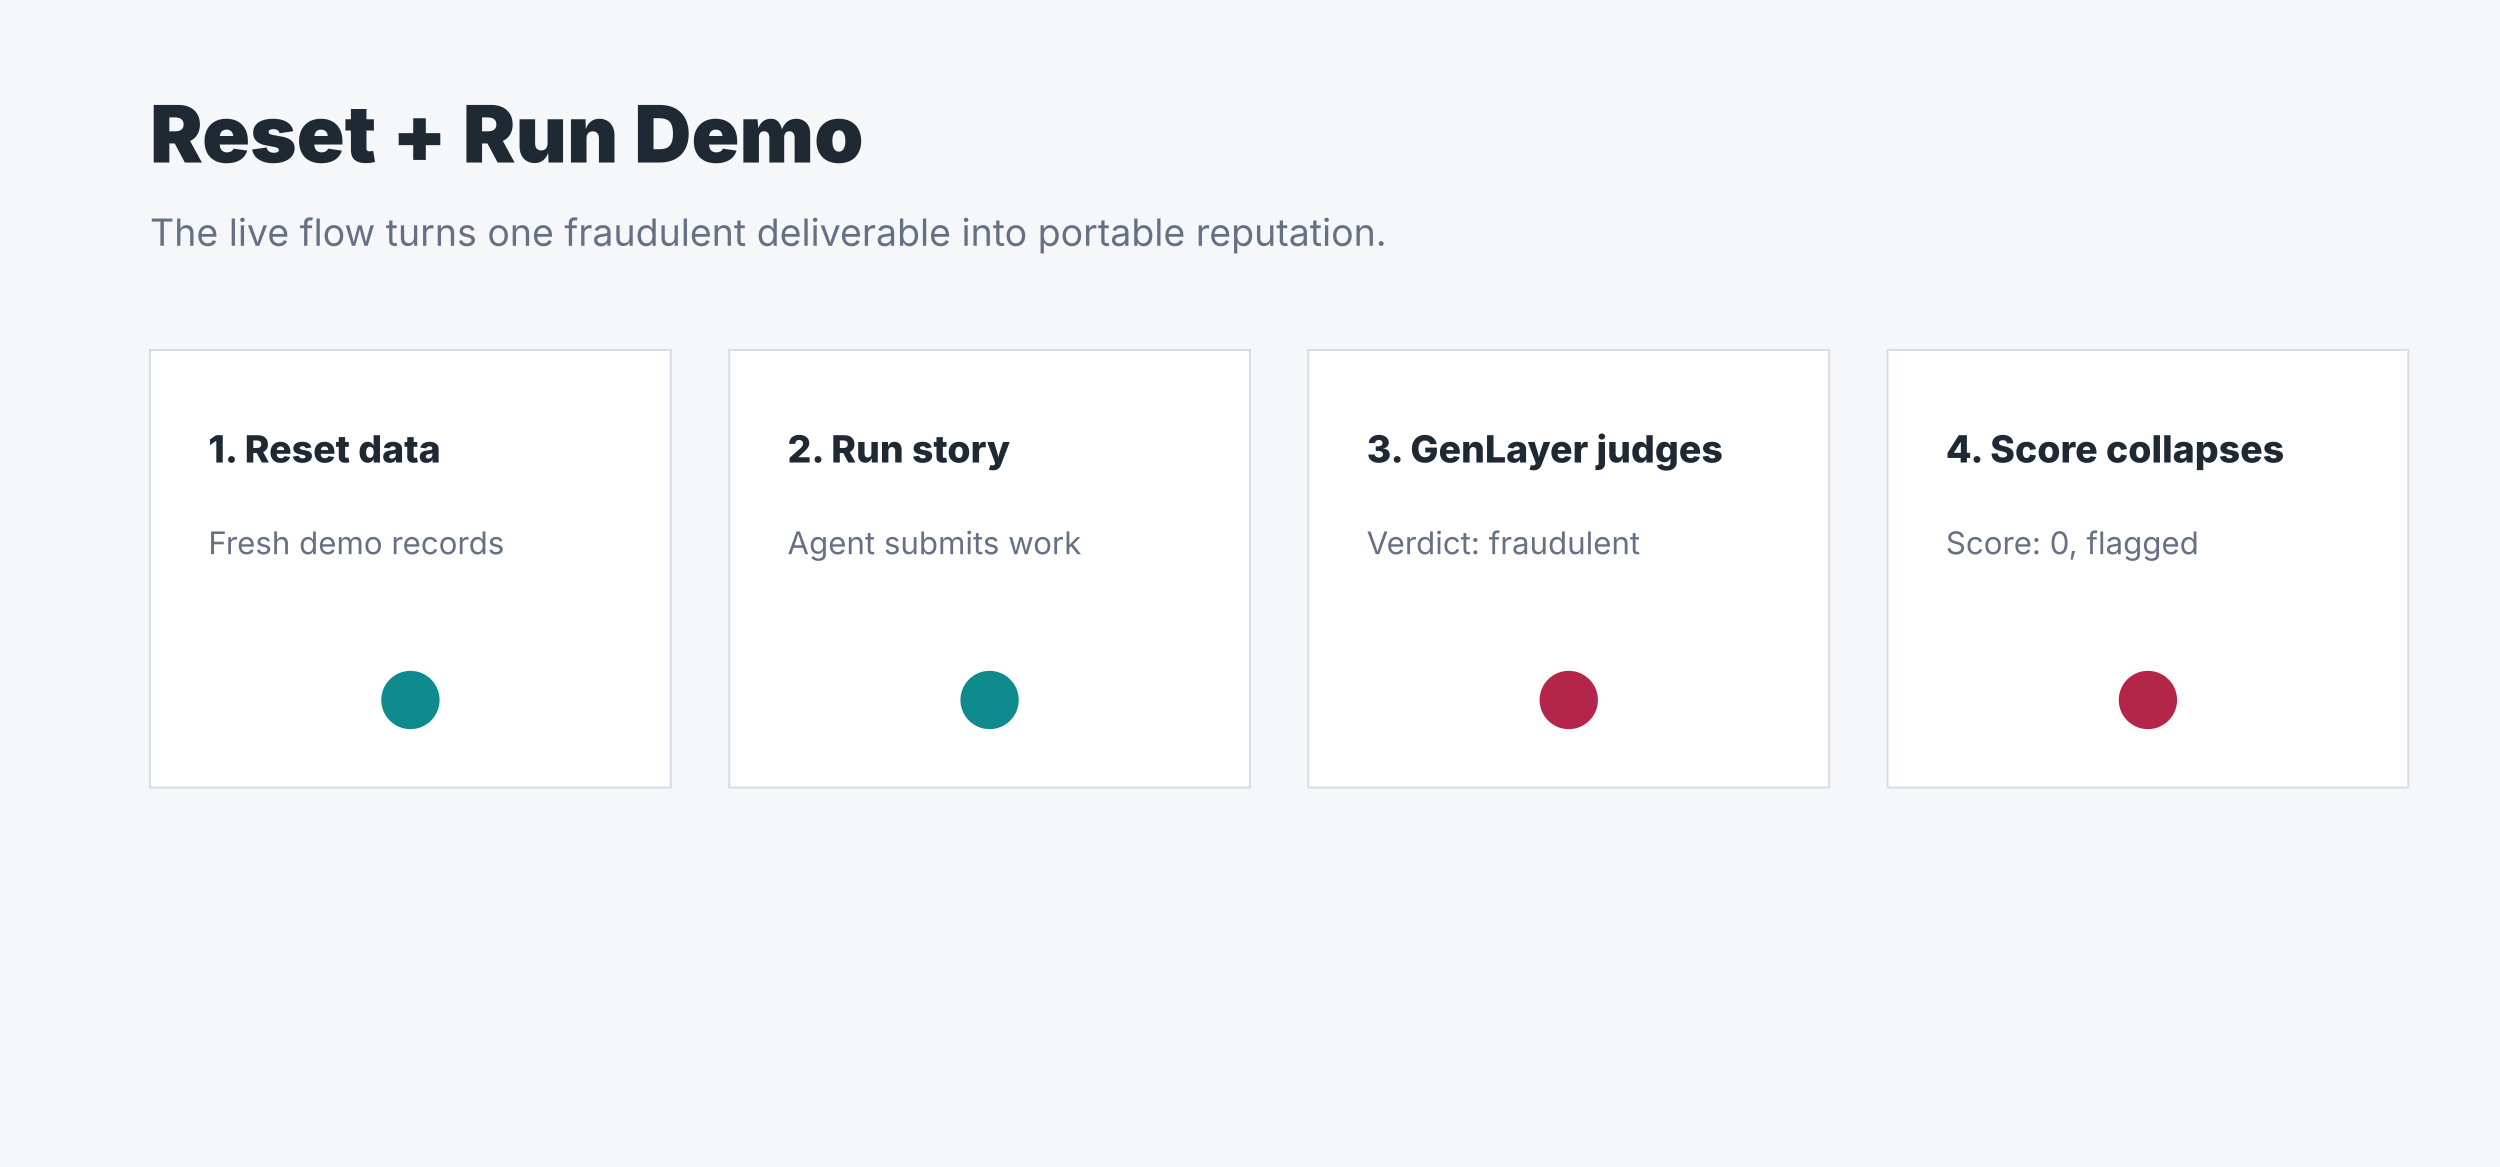
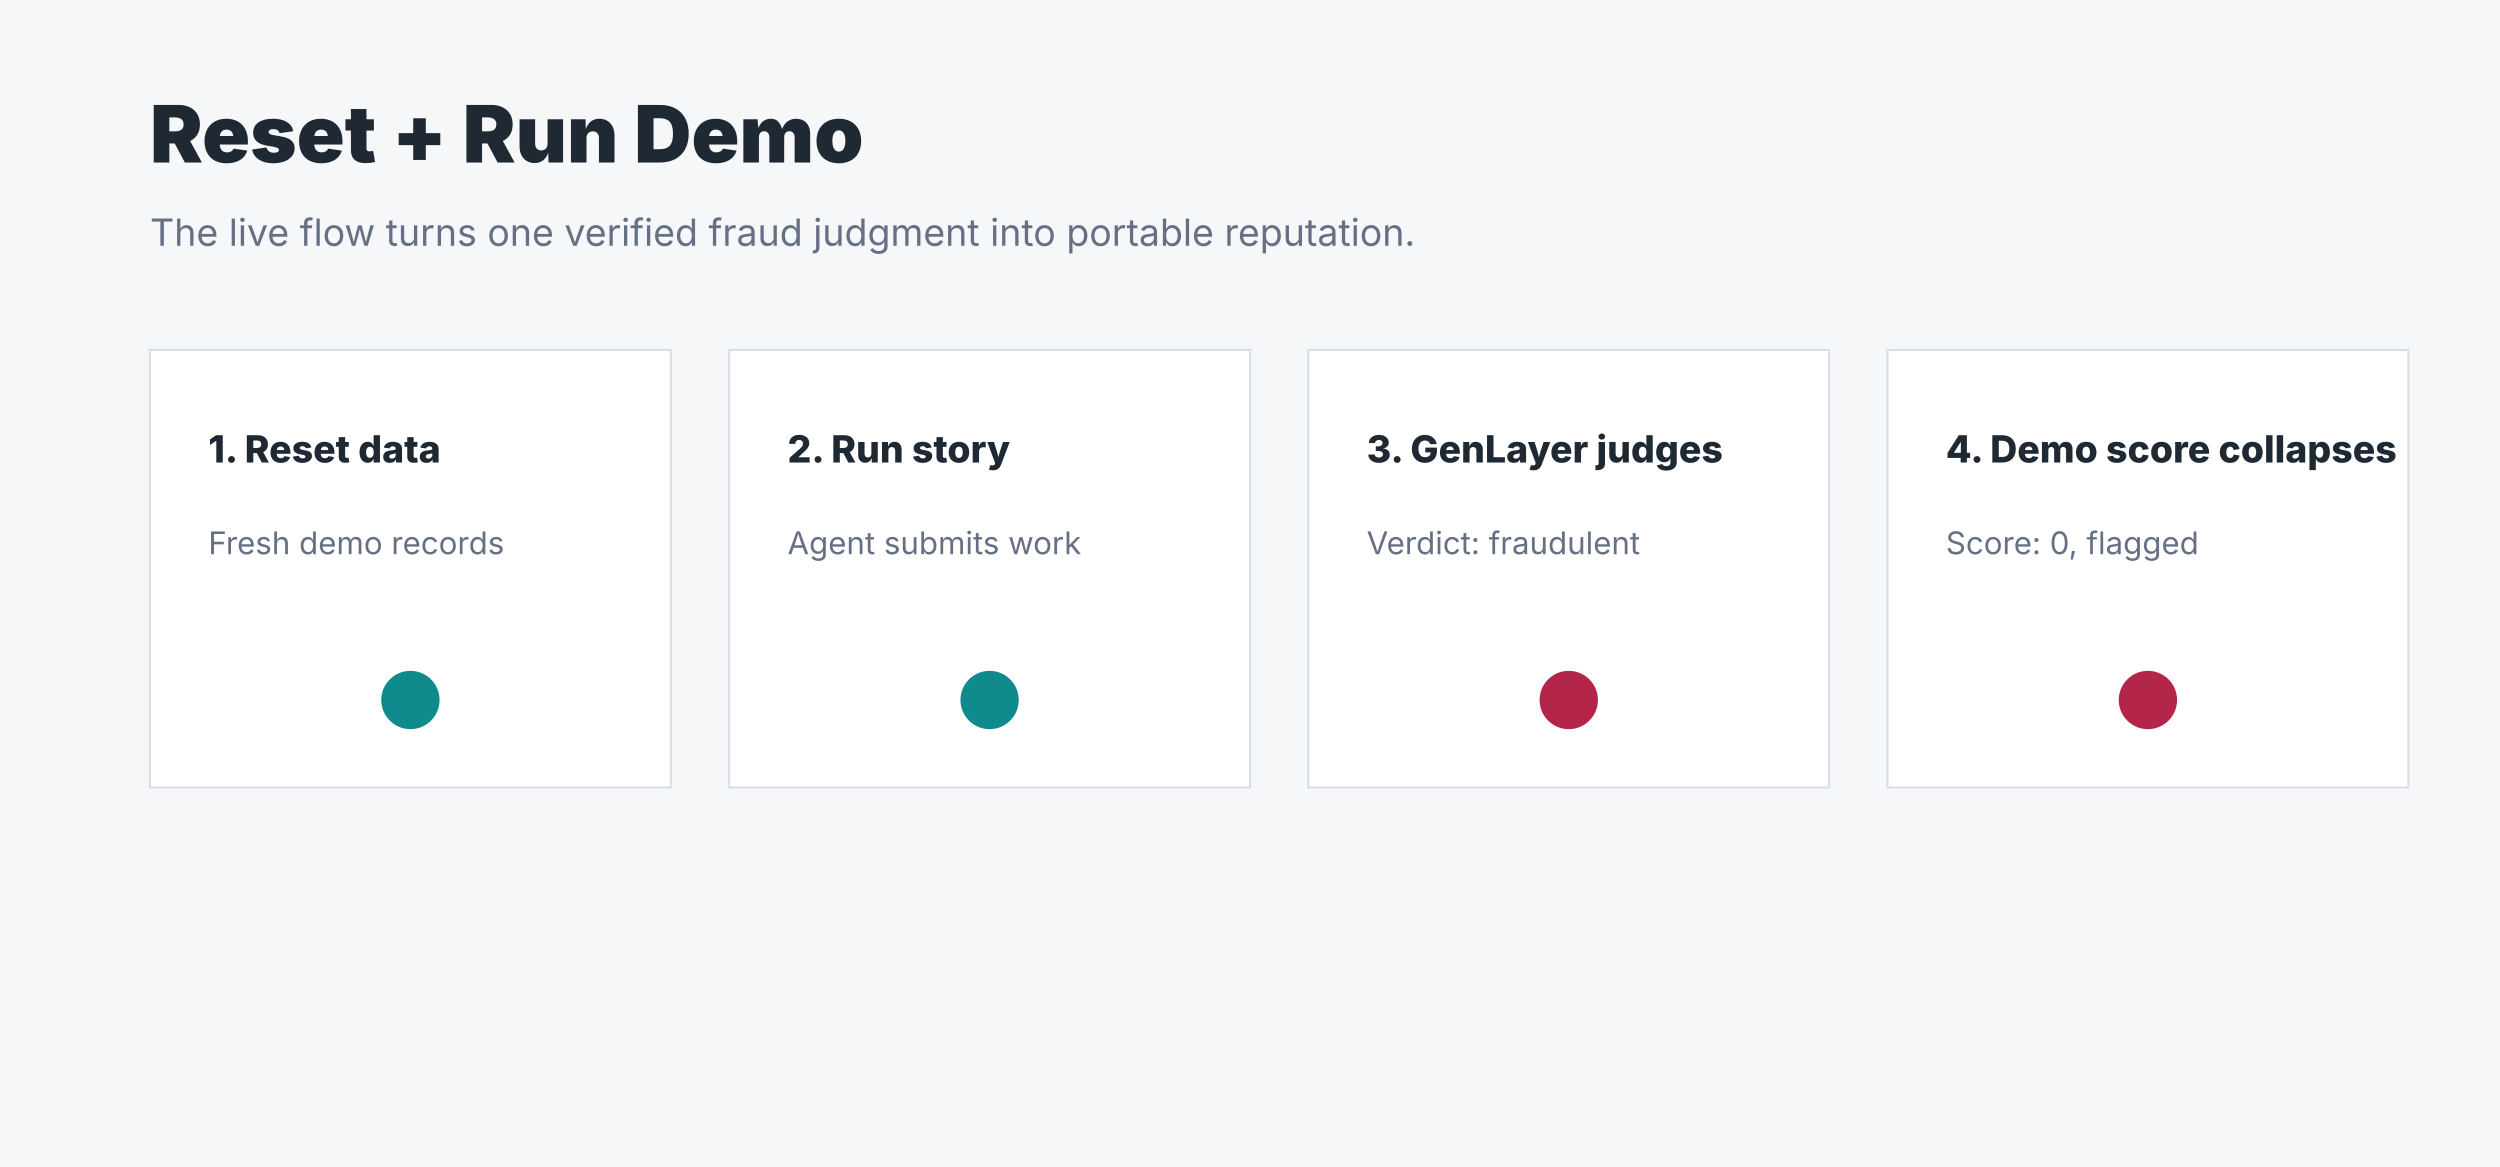
<svg xmlns="http://www.w3.org/2000/svg" width="1200" height="560" viewBox="0 0 1200 560" role="img" aria-label="Animated Reset and Run Demo flow">
  <rect width="1200" height="560" fill="#f6f7f9" />
  <text x="72" y="78" font-family="Inter,Segoe UI,Arial" font-size="38" font-weight="900" fill="#1f2933">Reset + Run Demo</text>
-   <text x="72" y="118" font-family="Inter,Segoe UI,Arial" font-size="18" fill="#667085">The live flow turns one fraudulent deliverable into portable reputation.</text>
+   <text x="72" y="118" font-family="Inter,Segoe UI,Arial" font-size="18" fill="#667085">The live flow turns one verified fraud judgment into portable reputation.</text>
  <g font-family="Inter,Segoe UI,Arial">
    <rect x="72" y="168" width="250" height="210" fill="#fff" stroke="#d8dee8" />
    <text x="100" y="222" font-size="18" font-weight="800" fill="#1f2933">1. Reset data</text>
    <text x="100" y="266" font-size="15" fill="#667085">Fresh demo records</text>
    <rect x="350" y="168" width="250" height="210" fill="#fff" stroke="#d8dee8" />
    <text x="378" y="222" font-size="18" font-weight="800" fill="#1f2933">2. Run story</text>
    <text x="378" y="266" font-size="15" fill="#667085">Agent submits work</text>
    <rect x="628" y="168" width="250" height="210" fill="#fff" stroke="#d8dee8" />
    <text x="656" y="222" font-size="18" font-weight="800" fill="#1f2933">3. GenLayer judges</text>
    <text x="656" y="266" font-size="15" fill="#667085">Verdict: fraudulent</text>
    <rect x="906" y="168" width="250" height="210" fill="#fff" stroke="#d8dee8" />
-     <text x="934" y="222" font-size="18" font-weight="800" fill="#1f2933">4. Score collapses</text>
+     <text x="934" y="222" font-size="18" font-weight="800" fill="#1f2933">4. Demo score collapses</text>
    <text x="934" y="266" font-size="15" fill="#667085">Score: 0, flagged</text>
    <circle cx="197" cy="336" r="14" fill="#0f8b8d">
      <animate attributeName="opacity" values="1;.2;.2;.2;1" dur="4s" repeatCount="indefinite" />
    </circle>
    <circle cx="475" cy="336" r="14" fill="#0f8b8d">
      <animate attributeName="opacity" values=".2;1;.2;.2;.2" dur="4s" repeatCount="indefinite" />
    </circle>
    <circle cx="753" cy="336" r="14" fill="#b3264a">
      <animate attributeName="opacity" values=".2;.2;1;.2;.2" dur="4s" repeatCount="indefinite" />
    </circle>
    <circle cx="1031" cy="336" r="14" fill="#b3264a">
      <animate attributeName="opacity" values=".2;.2;.2;1;.2" dur="4s" repeatCount="indefinite" />
    </circle>
  </g>
</svg>
